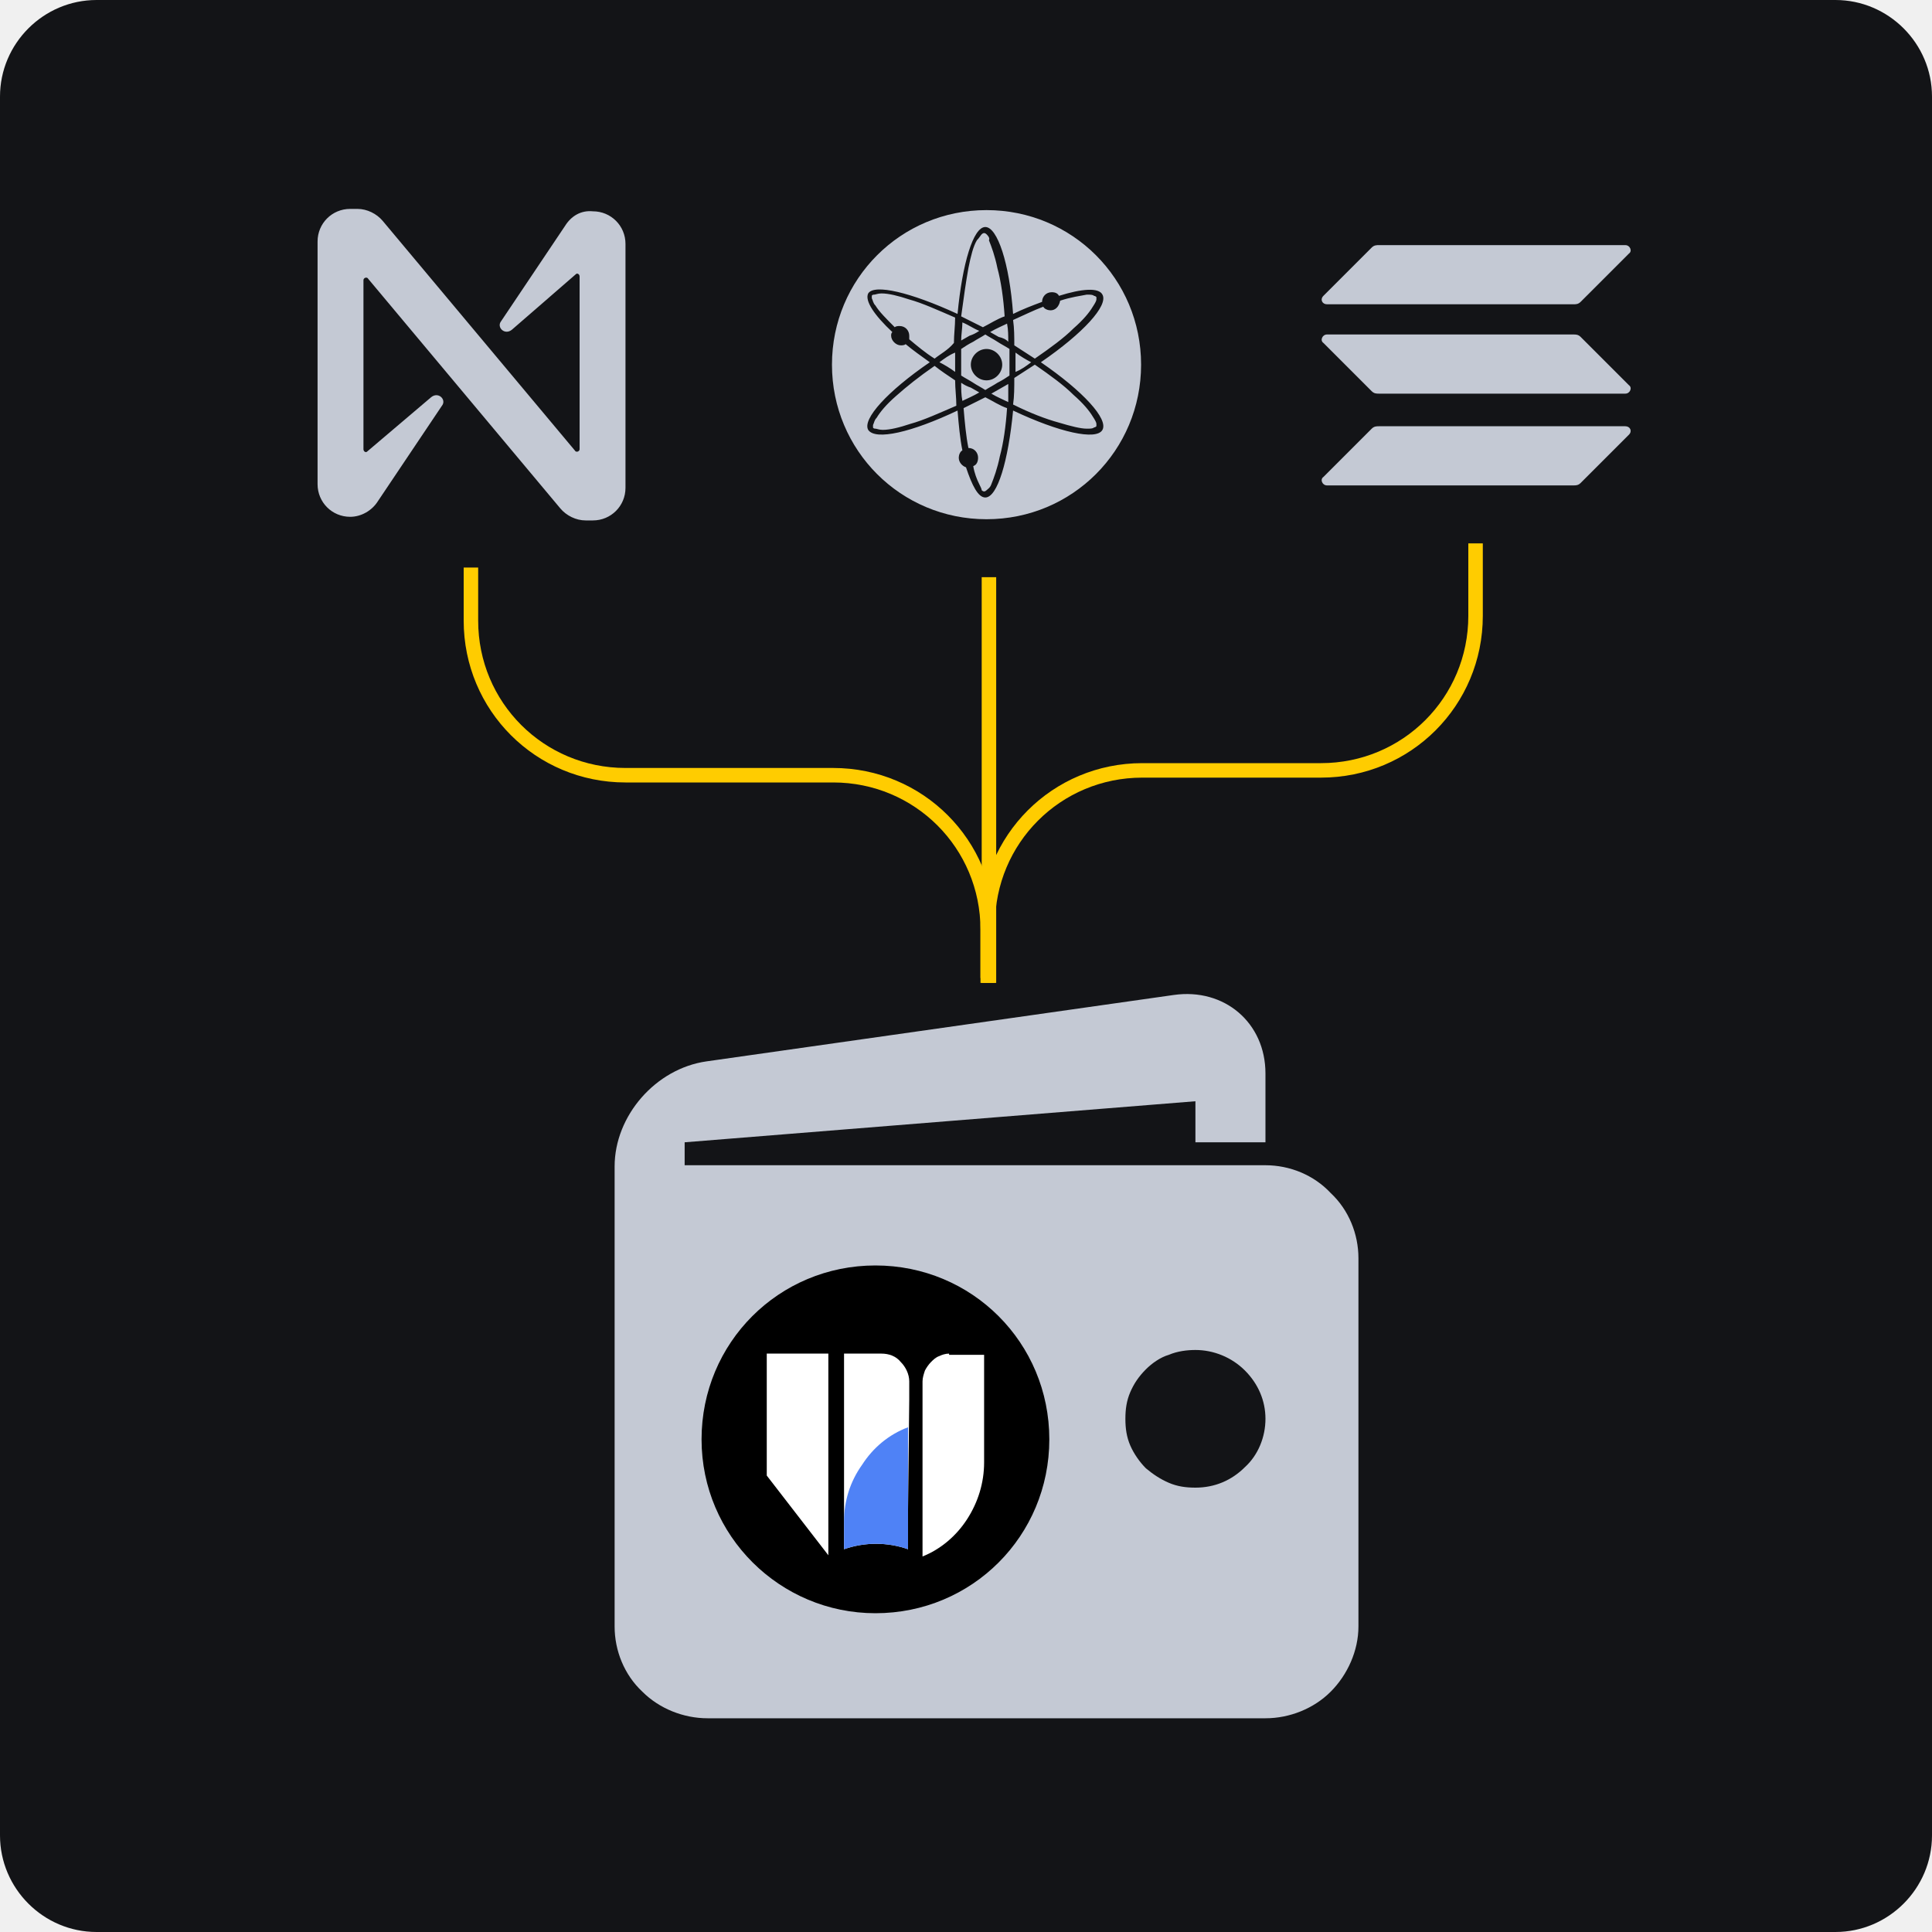
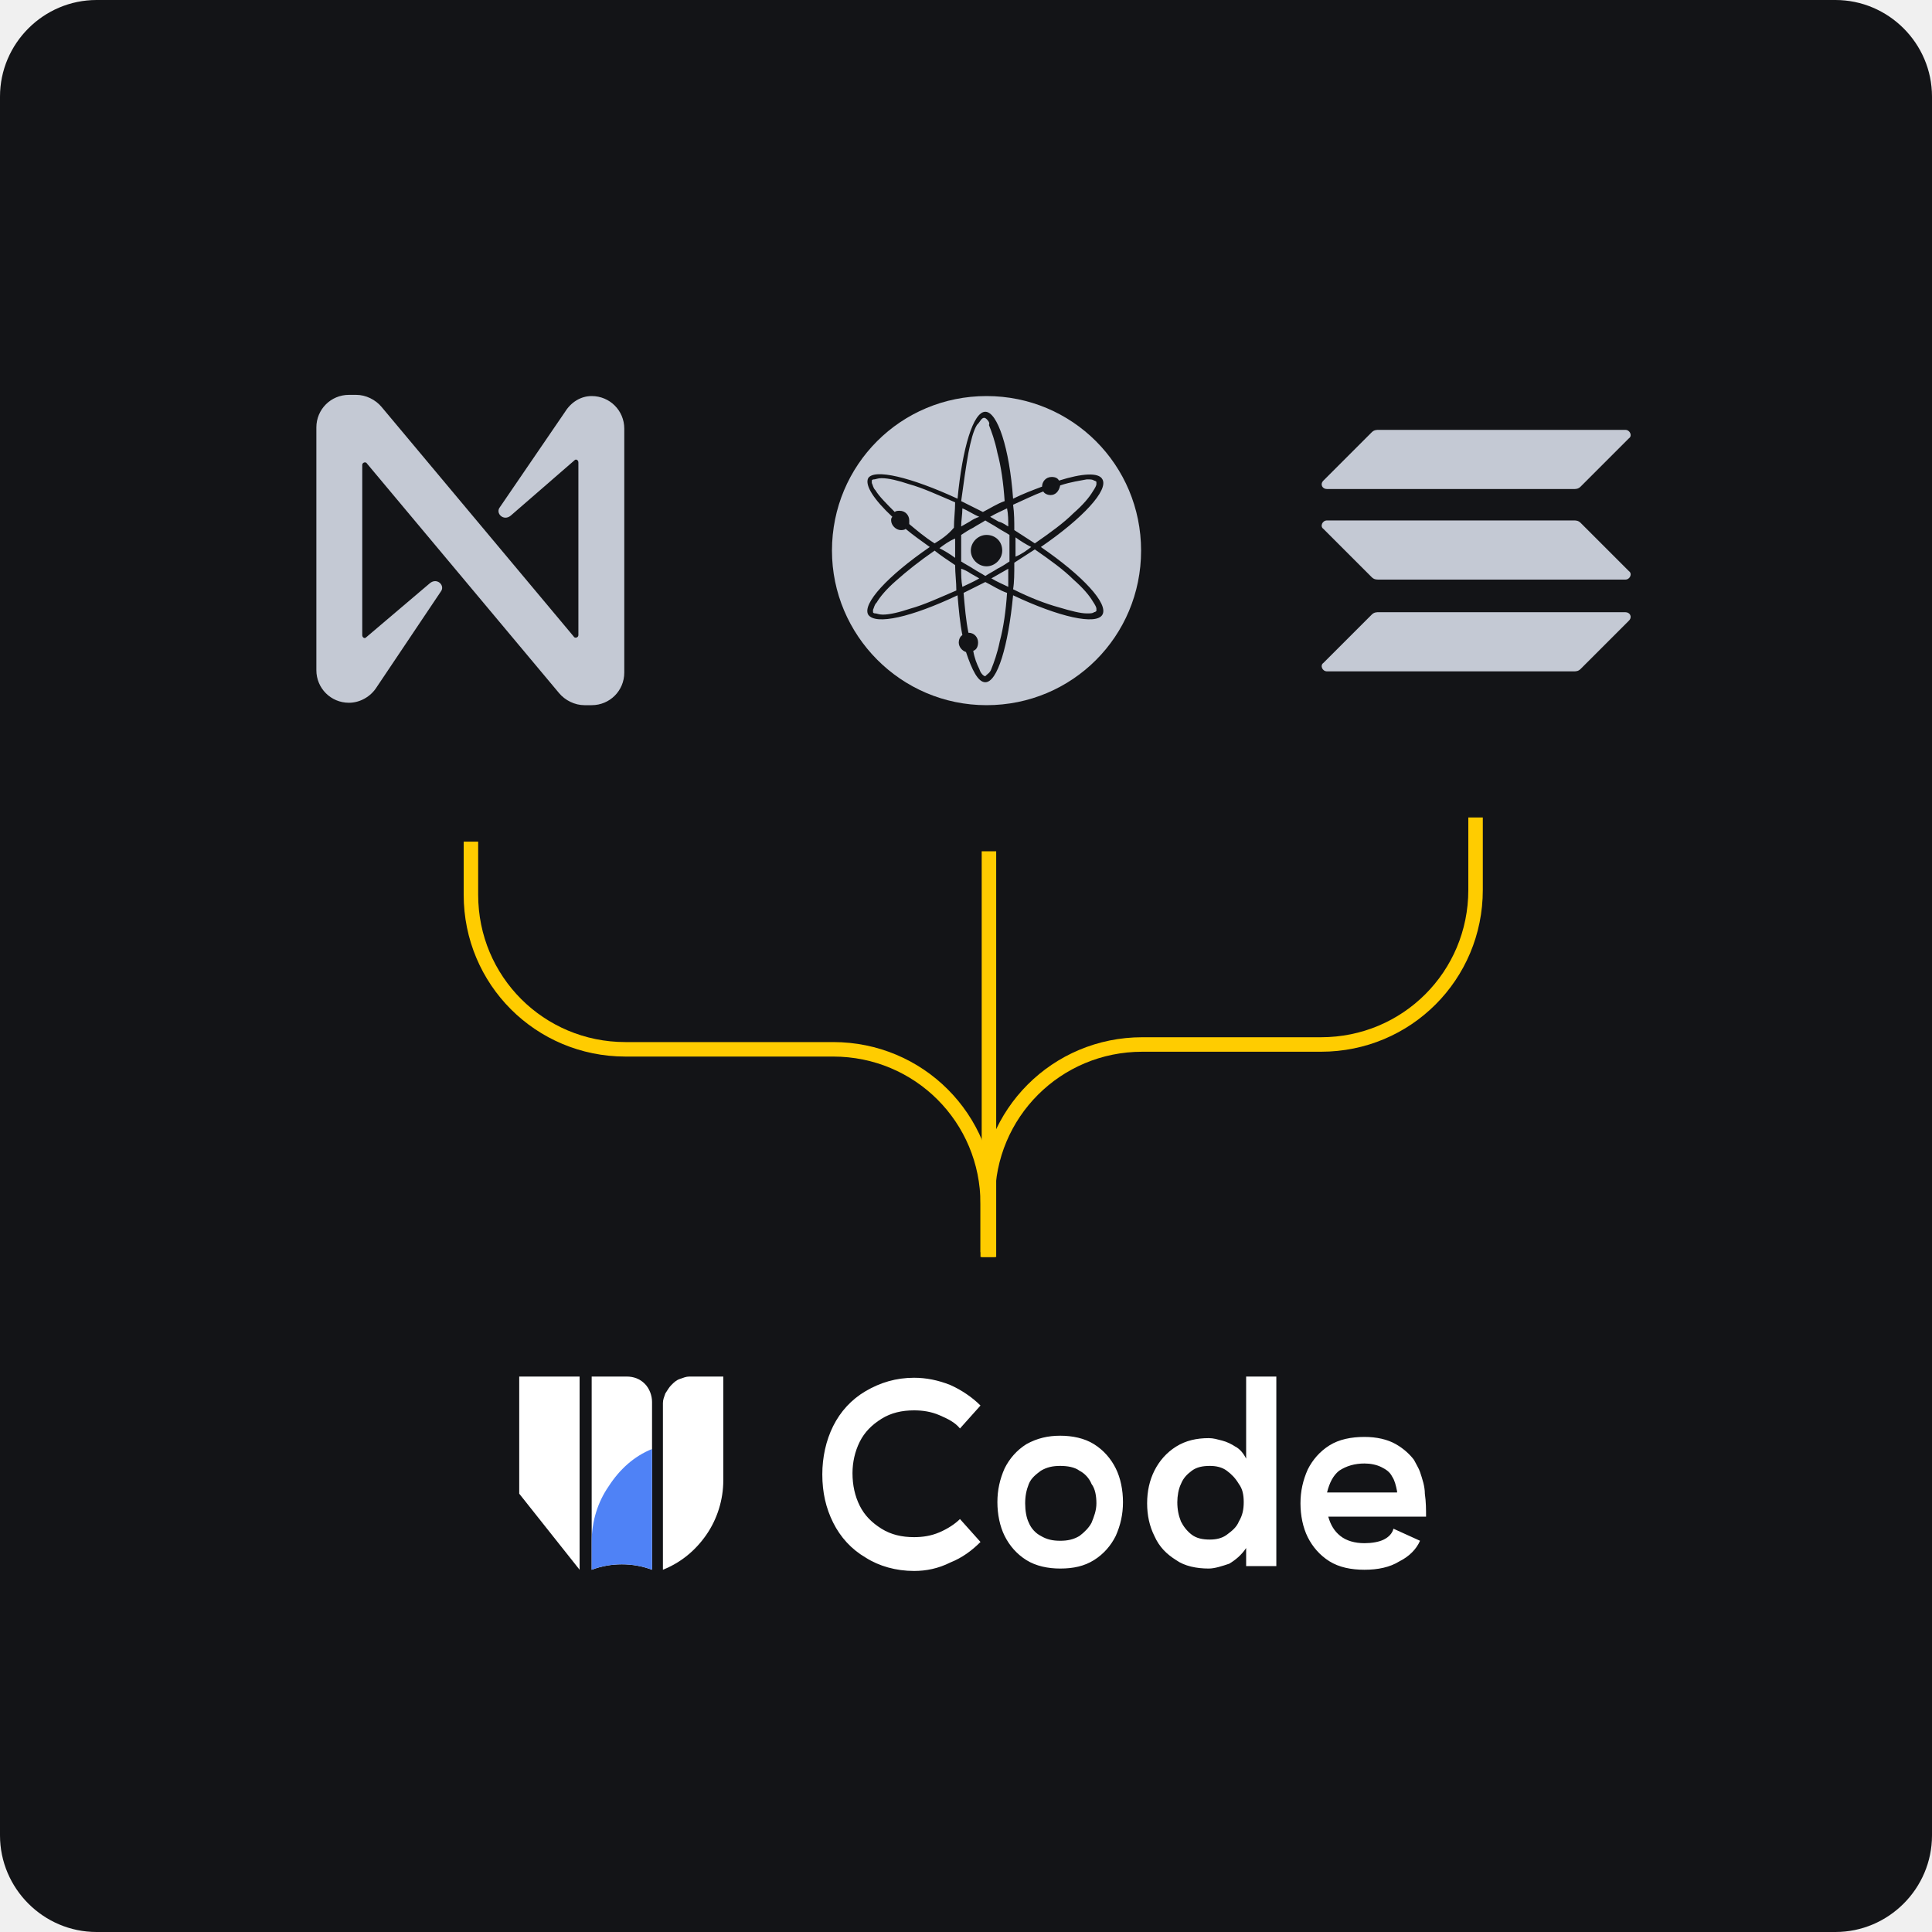
<svg xmlns="http://www.w3.org/2000/svg" version="1.1" id="레이어_1" x="0px" y="0px" viewBox="0 0 160 160" style="enable-background:new 0 0 160 160;" xml:space="preserve">
  <style type="text/css">
	.st0{fill:#131417;}
	.st1{fill:none;stroke:#FFCC00;stroke-width:1.2;}
	.st2{fill:#C4C9D4;}
- 	.st3{fill:#FFFFFF;}
- 	.st4{fill:#4F82F6;}
- 	.st5{fill-rule:evenodd;clip-rule:evenodd;fill:#C4C9D4;}
- 	.st6{fill:none;}
+ 	.st3{fill-rule:evenodd;clip-rule:evenodd;fill:#C4C9D4;}
+ 	.st4{fill:none;}
+ 	.st5{fill:#FFFFFF;}
+ 	.st6{fill:#4F82F6;}
</style>
  <path class="st0" d="M8,0h144c4.4,0,8,3.6,8,8v144c0,4.4-3.6,8-8,8H8c-4.4,0-8-3.6-8-8V8C0,3.6,3.6,0,8,0z" />
-   <path class="st1" d="M81.9,81.4V47.8" />
-   <path class="st1" d="M122.2,45v6c0,7.1-5.7,12.8-12.8,12.8H94.6c-7.1,0-12.8,5.7-12.8,12.8V81" />
-   <path class="st1" d="M39,47v4.4c0,7.1,5.7,12.8,12.8,12.8H69c7.1,0,12.8,5.7,12.8,12.8v4.4" />
-   <path class="st2" d="M104.8,96.5H56.7v-1.9L99,91.2v3.4h5.8v-5.7c0-4.2-3.4-7.1-7.6-6.5l-38.7,5.5c-4.2,0.6-7.6,4.5-7.6,8.7v38.1  c0,2,0.8,4,2.3,5.4c1.4,1.4,3.4,2.2,5.4,2.2h46.2c2,0,4-0.8,5.4-2.2c1.4-1.4,2.3-3.4,2.3-5.4v-30.5c0-2-0.8-4-2.3-5.4  C108.8,97.3,106.8,96.5,104.8,96.5z M99,123.2c-0.8,0-1.5-0.1-2.2-0.4c-0.7-0.3-1.3-0.7-1.9-1.2c-0.5-0.5-1-1.2-1.3-1.9  c-0.3-0.7-0.4-1.4-0.4-2.2c0-0.8,0.1-1.5,0.4-2.2c0.3-0.7,0.7-1.3,1.3-1.9c0.5-0.5,1.2-1,1.9-1.2c0.7-0.3,1.5-0.4,2.2-0.4  c1.5,0,3,0.6,4.1,1.7c1.1,1.1,1.7,2.5,1.7,4c0,1.5-0.6,3-1.7,4C102,122.6,100.6,123.2,99,123.2z" />
-   <path d="M72.5,133.6c8,0,14.4-6.4,14.4-14.4s-6.4-14.4-14.4-14.4c-8,0-14.4,6.4-14.4,14.4S64.6,133.6,72.5,133.6z" />
-   <path class="st3" d="M75.2,125v3.3c-1.7-0.6-3.6-0.6-5.3,0v-16.2H73c0.6,0,1.2,0.2,1.6,0.7c0.4,0.4,0.7,1,0.7,1.6v1.5L75.2,125z" />
-   <path class="st4" d="M75.2,118.2v10.1c-1.7-0.6-3.6-0.6-5.3,0V126c0-1.7,0.5-3.3,1.5-4.7C72.3,119.9,73.6,118.8,75.2,118.2  L75.2,118.2z" />
-   <path class="st3" d="M78.6,112.1c-0.3,0-0.6,0.1-0.8,0.2c-0.3,0.1-0.5,0.3-0.7,0.5c-0.2,0.2-0.4,0.5-0.5,0.7  c-0.1,0.3-0.2,0.6-0.2,0.9v14.5c1.5-0.6,2.8-1.7,3.7-3.1c0.9-1.4,1.4-3,1.4-4.7v-8.9H78.6z" />
-   <path class="st3" d="M68.6,115.8v-3.7h-5.1v10.1l5.1,6.6V125h0L68.6,115.8L68.6,115.8z" />
-   <path class="st2" d="M113.6,35.5c0.2-0.2,0.4-0.2,0.6-0.2h20.4c0.4,0,0.6,0.4,0.3,0.7l-4,4c-0.2,0.2-0.4,0.2-0.6,0.2h-20.4  c-0.4,0-0.6-0.5-0.3-0.7L113.6,35.5z" />
-   <path class="st2" d="M113.6,20.5c0.2-0.2,0.4-0.2,0.6-0.2h20.4c0.4,0,0.6,0.5,0.3,0.7l-4,4c-0.2,0.2-0.4,0.2-0.6,0.2h-20.4  c-0.4,0-0.6-0.4-0.3-0.7L113.6,20.5z" />
-   <path class="st2" d="M130.9,27.9c-0.2-0.2-0.4-0.2-0.6-0.2h-20.4c-0.4,0-0.6,0.5-0.3,0.7l4,4c0.2,0.2,0.4,0.2,0.6,0.2h20.4  c0.4,0,0.6-0.5,0.3-0.7L130.9,27.9z" />
-   <path class="st5" d="M81.7,43c7.1,0,12.8-5.7,12.8-12.8c0-7.1-5.7-12.8-12.8-12.8c-7.1,0-12.8,5.7-12.8,12.8  C68.9,37.3,74.6,43,81.7,43z M81.7,19.4c-0.1-0.1-0.2-0.1-0.2-0.1s-0.1,0-0.2,0.1c-0.1,0.1-0.2,0.3-0.4,0.5  c-0.3,0.5-0.5,1.3-0.7,2.3c-0.2,1.1-0.4,2.5-0.6,4c0.6,0.3,1.2,0.6,1.8,0.9c0.6-0.3,1.2-0.7,1.8-0.9c-0.1-1.5-0.3-2.9-0.6-4  c-0.2-1-0.5-1.8-0.7-2.3C82,19.7,81.8,19.5,81.7,19.4z M81.1,27.4c-0.5-0.2-0.9-0.5-1.4-0.7c0,0.5-0.1,1-0.1,1.5  c0.2-0.1,0.5-0.3,0.7-0.4C80.6,27.7,80.8,27.6,81.1,27.4z M79.3,26c0.4-4.2,1.3-7.2,2.3-7.2s2,3,2.3,7.2c0.8-0.4,1.6-0.7,2.4-1  c0,0,0,0,0,0c0-0.4,0.3-0.8,0.8-0.8c0.3,0,0.5,0.1,0.6,0.3c1.9-0.6,3.3-0.7,3.6-0.1c0.5,0.9-1.6,3.2-5.1,5.6  c3.5,2.4,5.6,4.7,5.1,5.6c-0.5,0.9-3.6,0.2-7.4-1.6c-0.4,4.2-1.3,7.2-2.3,7.2c-0.6,0-1.1-1-1.6-2.5c-0.3-0.1-0.6-0.4-0.6-0.8  c0-0.2,0.1-0.5,0.3-0.6c-0.2-1-0.3-2.1-0.4-3.3c-3.8,1.8-6.8,2.5-7.4,1.6c-0.5-0.9,1.6-3.2,5.1-5.6c-0.7-0.5-1.4-1-2-1.5  c-0.1,0.1-0.3,0.1-0.4,0.1c-0.4,0-0.8-0.4-0.8-0.8c0-0.1,0-0.2,0.1-0.3c-1.5-1.4-2.3-2.6-2-3.2C72.4,23.5,75.4,24.2,79.3,26z   M83.9,26.5c0.9-0.4,1.7-0.8,2.5-1.1c0.1,0.2,0.4,0.3,0.6,0.3c0.4,0,0.7-0.3,0.8-0.8c0.9-0.3,1.7-0.4,2.2-0.5c0.3,0,0.5,0,0.6,0.1  c0.1,0,0.2,0.1,0.2,0.1c0,0,0,0.1,0,0.2c0,0.1-0.1,0.3-0.3,0.6c-0.3,0.5-0.8,1.1-1.6,1.8c-0.8,0.8-1.9,1.6-3.2,2.5  c-0.6-0.4-1.1-0.7-1.7-1.1C84,27.9,84,27.2,83.9,26.5z M81.1,40.1c-0.2-0.4-0.4-0.9-0.5-1.5c0.3-0.1,0.4-0.4,0.4-0.7  c0-0.4-0.3-0.8-0.8-0.8c0,0,0,0,0,0c0,0,0,0,0,0c-0.2-1-0.3-2.1-0.4-3.3c0.6-0.3,1.2-0.6,1.8-0.9c0.6,0.3,1.2,0.7,1.8,0.9  c-0.1,1.5-0.3,2.9-0.6,4c-0.2,1-0.5,1.8-0.7,2.3c-0.1,0.3-0.3,0.4-0.4,0.5c-0.1,0.1-0.2,0.1-0.2,0.1s-0.1,0-0.2-0.1  C81.3,40.5,81.2,40.3,81.1,40.1z M77.4,29.7c-0.8-0.5-1.5-1.1-2.1-1.6c0-0.1,0-0.2,0-0.3c0-0.4-0.3-0.8-0.8-0.8  c-0.1,0-0.3,0-0.4,0.1c-0.7-0.7-1.3-1.3-1.6-1.8c-0.2-0.2-0.2-0.4-0.3-0.6c0-0.1,0-0.2,0-0.2c0,0,0-0.1,0.2-0.1  c0.1,0,0.3-0.1,0.6-0.1c0.6,0,1.4,0.2,2.3,0.5c1.1,0.3,2.4,0.9,3.8,1.5c0,0.7-0.1,1.4-0.1,2.1C78.5,29,77.9,29.3,77.4,29.7z   M77.4,30.3c-1.3,0.9-2.3,1.7-3.2,2.5c-0.8,0.7-1.3,1.3-1.6,1.8c-0.2,0.2-0.2,0.4-0.3,0.6c0,0.1,0,0.2,0,0.2c0,0,0,0.1,0.2,0.1  c0.1,0,0.3,0.1,0.6,0.1c0.6,0,1.4-0.2,2.3-0.5c1.1-0.3,2.4-0.9,3.8-1.5c0-0.7-0.1-1.4-0.1-2.1C78.5,31.1,77.9,30.7,77.4,30.3z   M79.1,30.8c-0.4-0.3-0.9-0.6-1.3-0.8c0.4-0.3,0.8-0.6,1.3-0.8c0,0.3,0,0.5,0,0.8C79.1,30.3,79.1,30.6,79.1,30.8z M79.6,31.1  c0-0.4,0-0.8,0-1.1c0-0.4,0-0.8,0-1.1c0.3-0.2,0.6-0.4,1-0.6c0.3-0.2,0.7-0.4,1-0.6c0.3,0.2,0.7,0.4,1,0.6c0.3,0.2,0.7,0.4,1,0.6  c0,0.4,0,0.8,0,1.1c0,0.4,0,0.8,0,1.1c-0.3,0.2-0.6,0.4-1,0.6c-0.3,0.2-0.7,0.4-1,0.6c-0.3-0.2-0.7-0.4-1-0.6  C80.3,31.5,79.9,31.3,79.6,31.1z M79.6,31.7c0,0.5,0,1,0.1,1.5c0.4-0.2,0.9-0.4,1.4-0.7c-0.2-0.1-0.5-0.3-0.7-0.4  C80.1,32,79.9,31.9,79.6,31.7z M83.9,33.5c1.4,0.7,2.7,1.2,3.8,1.5c1,0.3,1.8,0.5,2.3,0.5c0.3,0,0.5,0,0.6-0.1  c0.1,0,0.2-0.1,0.2-0.1c0,0,0-0.1,0-0.2c0-0.1-0.1-0.3-0.3-0.6c-0.3-0.5-0.8-1.1-1.6-1.8c-0.8-0.8-1.9-1.6-3.2-2.5  c-0.6,0.4-1.1,0.7-1.7,1.1C84,32.1,84,32.8,83.9,33.5z M84.1,29.2c0.4,0.3,0.9,0.6,1.3,0.8c-0.4,0.3-0.8,0.6-1.3,0.8  c0-0.3,0-0.5,0-0.8C84.1,29.7,84.1,29.4,84.1,29.2z M83.5,28.3c0-0.5,0-1-0.1-1.5c-0.4,0.2-0.9,0.4-1.4,0.7c0.2,0.1,0.5,0.3,0.7,0.4  C83.1,28,83.3,28.1,83.5,28.3z M83.5,33.3c-0.4-0.2-0.9-0.4-1.4-0.7c0.2-0.1,0.5-0.3,0.7-0.4c0.2-0.1,0.5-0.3,0.7-0.4  C83.5,32.3,83.5,32.8,83.5,33.3z M83,30.2c0,0.7-0.6,1.3-1.3,1.3c-0.7,0-1.3-0.6-1.3-1.3c0-0.7,0.6-1.3,1.3-1.3  C82.4,28.9,83,29.5,83,30.2z" />
-   <rect x="37.7" y="-33" class="st6" width="28" height="28" />
-   <path class="st2" d="M46.8,18.7l-5.3,7.9c-0.4,0.5,0.3,1.2,0.9,0.7l5.3-4.6c0.1-0.1,0.3,0,0.3,0.2v14.3c0,0.2-0.3,0.3-0.4,0.1  l-15.9-19c-0.5-0.6-1.3-1-2.1-1h-0.6c-1.5,0-2.7,1.2-2.7,2.7v20.1c0,1.5,1.2,2.7,2.7,2.7c0.9,0,1.8-0.5,2.3-1.3l5.3-7.9  c0.4-0.5-0.3-1.2-0.9-0.7l-5.3,4.5c-0.1,0.1-0.3,0-0.3-0.2V23.2c0-0.2,0.3-0.3,0.4-0.1l15.9,19c0.5,0.6,1.3,1,2.1,1h0.6  c1.5,0,2.7-1.2,2.7-2.7V20.2c0-1.5-1.2-2.7-2.7-2.7C48.1,17.4,47.3,17.9,46.8,18.7z" />
+   <path class="st1" d="M81.9,104.1V70.5" />
+   <path class="st1" d="M122.2,67.7v6c0,7.1-5.7,12.8-12.8,12.8H94.6c-7.1,0-12.8,5.7-12.8,12.8v4.4" />
+   <path class="st1" d="M39,69.7v4.4c0,7.1,5.7,12.8,12.8,12.8H69c7.1,0,12.8,5.7,12.8,12.8v4.4" />
+   <path class="st2" d="M113.6,50.9c0.2-0.2,0.4-0.2,0.6-0.2h20.4c0.4,0,0.6,0.4,0.3,0.7l-4,4c-0.2,0.2-0.4,0.2-0.6,0.2h-20.4  c-0.4,0-0.6-0.5-0.3-0.7L113.6,50.9z" />
+   <path class="st2" d="M113.6,35.8c0.2-0.2,0.4-0.2,0.6-0.2h20.4c0.4,0,0.6,0.5,0.3,0.7l-4,4c-0.2,0.2-0.4,0.2-0.6,0.2h-20.4  c-0.4,0-0.6-0.4-0.3-0.7L113.6,35.8z" />
+   <path class="st2" d="M130.9,43.3c-0.2-0.2-0.4-0.2-0.6-0.2h-20.4c-0.4,0-0.6,0.5-0.3,0.7l4,4c0.2,0.2,0.4,0.2,0.6,0.2h20.4  c0.4,0,0.6-0.5,0.3-0.7L130.9,43.3z" />
+   <path class="st3" d="M81.7,58.4c7.1,0,12.8-5.7,12.8-12.8c0-7.1-5.7-12.8-12.8-12.8c-7.1,0-12.8,5.7-12.8,12.8  C68.9,52.6,74.6,58.4,81.7,58.4z M81.7,34.7c-0.1-0.1-0.2-0.1-0.2-0.1s-0.1,0-0.2,0.1c-0.1,0.1-0.2,0.3-0.4,0.5  c-0.3,0.5-0.5,1.3-0.7,2.3c-0.2,1.1-0.4,2.5-0.6,4c0.6,0.3,1.2,0.6,1.8,0.9c0.6-0.3,1.2-0.7,1.8-0.9c-0.1-1.5-0.3-2.9-0.6-4  c-0.2-1-0.5-1.8-0.7-2.3C82,35,81.8,34.8,81.7,34.7z M81.1,42.8c-0.5-0.2-0.9-0.5-1.4-0.7c0,0.5-0.1,1-0.1,1.5  c0.2-0.1,0.5-0.3,0.7-0.4C80.6,43,80.8,42.9,81.1,42.8z M79.3,41.3c0.4-4.2,1.3-7.2,2.3-7.2s2,3,2.3,7.2c0.8-0.4,1.6-0.7,2.4-1  c0,0,0,0,0,0c0-0.4,0.3-0.8,0.8-0.8c0.3,0,0.5,0.1,0.6,0.3c1.9-0.6,3.3-0.7,3.6-0.1c0.5,0.9-1.6,3.2-5.1,5.6  c3.5,2.4,5.6,4.7,5.1,5.6c-0.5,0.9-3.6,0.2-7.4-1.6c-0.4,4.2-1.3,7.2-2.3,7.2c-0.6,0-1.1-1-1.6-2.5c-0.3-0.1-0.6-0.4-0.6-0.8  c0-0.2,0.1-0.5,0.3-0.6c-0.2-1-0.3-2.1-0.4-3.3c-3.8,1.8-6.8,2.5-7.4,1.6c-0.5-0.9,1.6-3.2,5.1-5.6c-0.7-0.5-1.4-1-2-1.5  c-0.1,0.1-0.3,0.1-0.4,0.1c-0.4,0-0.8-0.4-0.8-0.8c0-0.1,0-0.2,0.1-0.3c-1.5-1.4-2.3-2.6-2-3.2C72.4,38.8,75.4,39.5,79.3,41.3z   M83.9,41.8c0.9-0.4,1.7-0.8,2.5-1.1c0.1,0.2,0.4,0.3,0.6,0.3c0.4,0,0.7-0.3,0.8-0.8c0.9-0.3,1.7-0.4,2.2-0.5c0.3,0,0.5,0,0.6,0.1  c0.1,0,0.2,0.1,0.2,0.1c0,0,0,0.1,0,0.2c0,0.1-0.1,0.3-0.3,0.6c-0.3,0.5-0.8,1.1-1.6,1.8c-0.8,0.8-1.9,1.6-3.2,2.5  c-0.6-0.4-1.1-0.7-1.7-1.1C84,43.2,84,42.5,83.9,41.8z M81.1,55.4c-0.2-0.4-0.4-0.9-0.5-1.5c0.3-0.1,0.4-0.4,0.4-0.7  c0-0.4-0.3-0.8-0.8-0.8c0,0,0,0,0,0c0,0,0,0,0,0c-0.2-1-0.3-2.1-0.4-3.3c0.6-0.3,1.2-0.6,1.8-0.9c0.6,0.3,1.2,0.7,1.8,0.9  c-0.1,1.5-0.3,2.9-0.6,4c-0.2,1-0.5,1.8-0.7,2.3c-0.1,0.3-0.3,0.4-0.4,0.5C81.6,56,81.6,56,81.6,56s-0.1,0-0.2-0.1  C81.3,55.8,81.2,55.7,81.1,55.4z M77.4,45c-0.8-0.5-1.5-1.1-2.1-1.6c0-0.1,0-0.2,0-0.3c0-0.4-0.3-0.8-0.8-0.8c-0.1,0-0.3,0-0.4,0.1  c-0.7-0.7-1.3-1.3-1.6-1.8c-0.2-0.2-0.2-0.4-0.3-0.6c0-0.1,0-0.2,0-0.2c0,0,0-0.1,0.2-0.1c0.1,0,0.3-0.1,0.6-0.1  c0.6,0,1.4,0.2,2.3,0.5c1.1,0.3,2.4,0.9,3.8,1.5c0,0.7-0.1,1.4-0.1,2.1C78.5,44.3,77.9,44.7,77.4,45z M77.4,45.6  c-1.3,0.9-2.3,1.7-3.2,2.5c-0.8,0.7-1.3,1.3-1.6,1.8c-0.2,0.2-0.2,0.4-0.3,0.6c0,0.1,0,0.2,0,0.2c0,0,0,0.1,0.2,0.1  c0.1,0,0.3,0.1,0.6,0.1c0.6,0,1.4-0.2,2.3-0.5c1.1-0.3,2.4-0.9,3.8-1.5c0-0.7-0.1-1.4-0.1-2.1C78.5,46.4,77.9,46,77.4,45.6z   M79.1,46.2c-0.4-0.3-0.9-0.6-1.3-0.8c0.4-0.3,0.8-0.6,1.3-0.8c0,0.3,0,0.5,0,0.8C79.1,45.6,79.1,45.9,79.1,46.2z M79.6,46.5  c0-0.4,0-0.8,0-1.1c0-0.4,0-0.8,0-1.1c0.3-0.2,0.6-0.4,1-0.6c0.3-0.2,0.7-0.4,1-0.6c0.3,0.2,0.7,0.4,1,0.6c0.3,0.2,0.7,0.4,1,0.6  c0,0.4,0,0.8,0,1.1c0,0.4,0,0.8,0,1.1c-0.3,0.2-0.6,0.4-1,0.6c-0.3,0.2-0.7,0.4-1,0.6c-0.3-0.2-0.7-0.4-1-0.6  C80.3,46.9,79.9,46.7,79.6,46.5z M79.6,47.1c0,0.5,0,1,0.1,1.5c0.4-0.2,0.9-0.4,1.4-0.7c-0.2-0.1-0.5-0.3-0.7-0.4  C80.1,47.3,79.9,47.2,79.6,47.1z M83.9,48.8c1.4,0.7,2.7,1.2,3.8,1.5c1,0.3,1.8,0.5,2.3,0.5c0.3,0,0.5,0,0.6-0.1  c0.1,0,0.2-0.1,0.2-0.1c0,0,0-0.1,0-0.2c0-0.1-0.1-0.3-0.3-0.6c-0.3-0.5-0.8-1.1-1.6-1.8c-0.8-0.8-1.9-1.6-3.2-2.5  c-0.6,0.4-1.1,0.7-1.7,1.1C84,47.5,84,48.2,83.9,48.8z M84.1,44.5c0.4,0.3,0.9,0.6,1.3,0.8c-0.4,0.3-0.8,0.6-1.3,0.8  c0-0.3,0-0.5,0-0.8C84.1,45.1,84.1,44.8,84.1,44.5z M83.5,43.6c0-0.5,0-1-0.1-1.5c-0.4,0.2-0.9,0.4-1.4,0.7c0.2,0.1,0.5,0.3,0.7,0.4  C83.1,43.3,83.3,43.5,83.5,43.6z M83.5,48.6c-0.4-0.2-0.9-0.4-1.4-0.7c0.2-0.1,0.5-0.3,0.7-0.4c0.2-0.1,0.5-0.3,0.7-0.4  C83.5,47.6,83.5,48.1,83.5,48.6z M83,45.6c0,0.7-0.6,1.3-1.3,1.3c-0.7,0-1.3-0.6-1.3-1.3c0-0.7,0.6-1.3,1.3-1.3  C82.4,44.3,83,44.8,83,45.6z" />
+   <rect x="37.7" y="-33" class="st4" width="28" height="28" />
+   <path class="st2" d="M46.8,34.1L41.4,42c-0.4,0.5,0.3,1.2,0.9,0.7l5.3-4.6c0.1-0.1,0.3,0,0.3,0.2v14.3c0,0.2-0.3,0.3-0.4,0.1  l-15.9-19c-0.5-0.6-1.3-1-2.1-1h-0.6c-1.5,0-2.7,1.2-2.7,2.7v20.1c0,1.5,1.2,2.7,2.7,2.7c0.9,0,1.8-0.5,2.3-1.3l5.3-7.9  c0.4-0.5-0.3-1.2-0.9-0.7l-5.3,4.5c-0.1,0.1-0.3,0-0.3-0.2V38.5c0-0.2,0.3-0.3,0.4-0.1l15.9,19c0.5,0.6,1.3,1,2.1,1h0.6  c1.5,0,2.7-1.2,2.7-2.7V35.5c0-1.5-1.2-2.7-2.7-2.7C48.1,32.8,47.3,33.3,46.8,34.1z" />
+   <g>
+     <path class="st5" d="M54,126.8v3.2c-1.6-0.6-3.4-0.6-5,0v-16h2.9c0.6,0,1.1,0.2,1.5,0.6c0.4,0.4,0.6,1,0.6,1.5v1.5L54,126.8z" />
+     <path class="st6" d="M54,120v10c-1.6-0.6-3.4-0.6-5,0v-2.3c0-1.7,0.5-3.3,1.4-4.6C51.3,121.7,52.5,120.6,54,120L54,120z" />
+     <path class="st5" d="M57.1,114c-0.3,0-0.5,0.1-0.8,0.2c-0.3,0.1-0.5,0.3-0.7,0.5c-0.2,0.2-0.3,0.4-0.5,0.7   c-0.1,0.3-0.2,0.5-0.2,0.8V130c1.5-0.6,2.7-1.6,3.6-2.9c0.9-1.3,1.4-2.9,1.4-4.5V114H57.1z" />
+     <path class="st5" d="M48,117.6V114h-5v9.7l5,6.3v-3.6h0L48,117.6L48,117.6z" />
+     <path class="st5" d="M75.7,130.1c-1.5,0-2.9-0.4-4-1.1c-1.2-0.7-2.1-1.7-2.7-2.9c-0.6-1.2-0.9-2.5-0.9-4c0-1.4,0.3-2.8,0.9-4   c0.6-1.2,1.5-2.2,2.7-2.9c1.2-0.7,2.5-1.1,4-1.1c1,0,2,0.2,3,0.6c0.9,0.4,1.8,1,2.5,1.7l-1.7,1.9c-0.4-0.5-1-0.8-1.7-1.1   c-0.7-0.3-1.4-0.4-2.1-0.4c-1,0-1.9,0.2-2.7,0.7c-0.8,0.5-1.4,1.1-1.8,1.9c-0.4,0.8-0.6,1.7-0.6,2.6c0,1,0.2,1.9,0.6,2.7   c0.4,0.8,1,1.4,1.8,1.9c0.8,0.5,1.7,0.7,2.7,0.7c0.7,0,1.4-0.1,2.1-0.4c0.7-0.3,1.3-0.7,1.7-1.1l1.7,1.9c-0.7,0.7-1.5,1.3-2.5,1.7   C77.7,129.9,76.7,130.1,75.7,130.1z M87.8,127.6c0.6,0,1.1-0.1,1.6-0.4c0.4-0.3,0.8-0.7,1-1.1c0.2-0.5,0.4-1,0.4-1.6   c0-0.6-0.1-1.2-0.4-1.6c-0.2-0.5-0.6-0.9-1-1.1c-0.4-0.3-1-0.4-1.6-0.4c-0.6,0-1.1,0.1-1.6,0.4c-0.4,0.3-0.8,0.6-1,1.1   c-0.2,0.5-0.3,1-0.3,1.6c0,0.6,0.1,1.2,0.3,1.6c0.2,0.5,0.6,0.9,1,1.1C86.7,127.5,87.2,127.6,87.8,127.6z M87.8,118.9   c1,0,2,0.2,2.8,0.7c0.8,0.5,1.4,1.2,1.8,2c0.4,0.8,0.6,1.8,0.6,2.8s-0.2,1.9-0.6,2.8c-0.4,0.8-1,1.5-1.8,2   c-0.8,0.5-1.7,0.7-2.8,0.7c-1,0-2-0.2-2.8-0.7c-0.8-0.5-1.4-1.2-1.8-2c-0.4-0.8-0.6-1.8-0.6-2.8s0.2-1.9,0.6-2.8   c0.4-0.8,1-1.5,1.8-2C85.9,119.1,86.8,118.9,87.8,118.9z M100.2,127.5c0.5,0,1-0.1,1.4-0.4c0.4-0.3,0.8-0.6,1-1.1   c0.3-0.5,0.4-1,0.4-1.6c0-0.6-0.1-1.1-0.4-1.5c-0.3-0.5-0.6-0.8-1-1.1c-0.4-0.3-0.9-0.4-1.4-0.4c-0.6,0-1.1,0.1-1.5,0.4   c-0.4,0.3-0.7,0.6-0.9,1.1c-0.2,0.4-0.3,1-0.3,1.5c0,0.6,0.1,1.1,0.3,1.6c0.2,0.4,0.5,0.8,0.9,1.1S99.6,127.5,100.2,127.5z    M105.7,129.7h-2.5v-1.5c-0.4,0.6-0.9,1-1.4,1.3c-0.6,0.2-1.2,0.4-1.7,0.4c-1,0-2-0.2-2.7-0.7c-0.8-0.5-1.4-1.1-1.8-2   c-0.4-0.8-0.6-1.7-0.6-2.7c0-1,0.2-1.9,0.6-2.7c0.4-0.8,1-1.5,1.8-2c0.8-0.5,1.7-0.7,2.7-0.7c0.4,0,0.7,0.1,1.1,0.2   c0.4,0.1,0.8,0.3,1.1,0.5c0.4,0.2,0.7,0.6,0.9,1V114h2.5V129.7z M115.7,123.5c-0.1-0.5-0.2-0.9-0.4-1.2c-0.2-0.4-0.5-0.6-0.9-0.8   c-0.4-0.2-0.9-0.3-1.4-0.3c-0.8,0-1.5,0.2-2.1,0.6c-0.5,0.4-0.8,1-1,1.8H115.7L115.7,123.5z M117.6,121.9c0.2,0.6,0.4,1.2,0.4,1.8   c0.1,0.7,0.1,1.3,0.1,1.9H110c0.2,0.7,0.5,1.2,1,1.6c0.5,0.4,1.2,0.6,2,0.6c0.6,0,1.2-0.1,1.6-0.3c0.4-0.2,0.7-0.5,0.8-0.9l2.2,1   c-0.3,0.7-0.9,1.3-1.7,1.7c-0.8,0.5-1.8,0.7-2.9,0.7c-1.1,0-2.1-0.2-2.9-0.7c-0.8-0.5-1.4-1.2-1.8-2c-0.4-0.8-0.6-1.8-0.6-2.8   s0.2-1.9,0.6-2.8c0.4-0.8,1-1.5,1.8-2c0.8-0.5,1.8-0.7,2.9-0.7c1,0,1.9,0.2,2.6,0.6c0.7,0.4,1.2,0.9,1.5,1.3   C117.3,121.3,117.5,121.6,117.6,121.9z" />
+   </g>
</svg>
